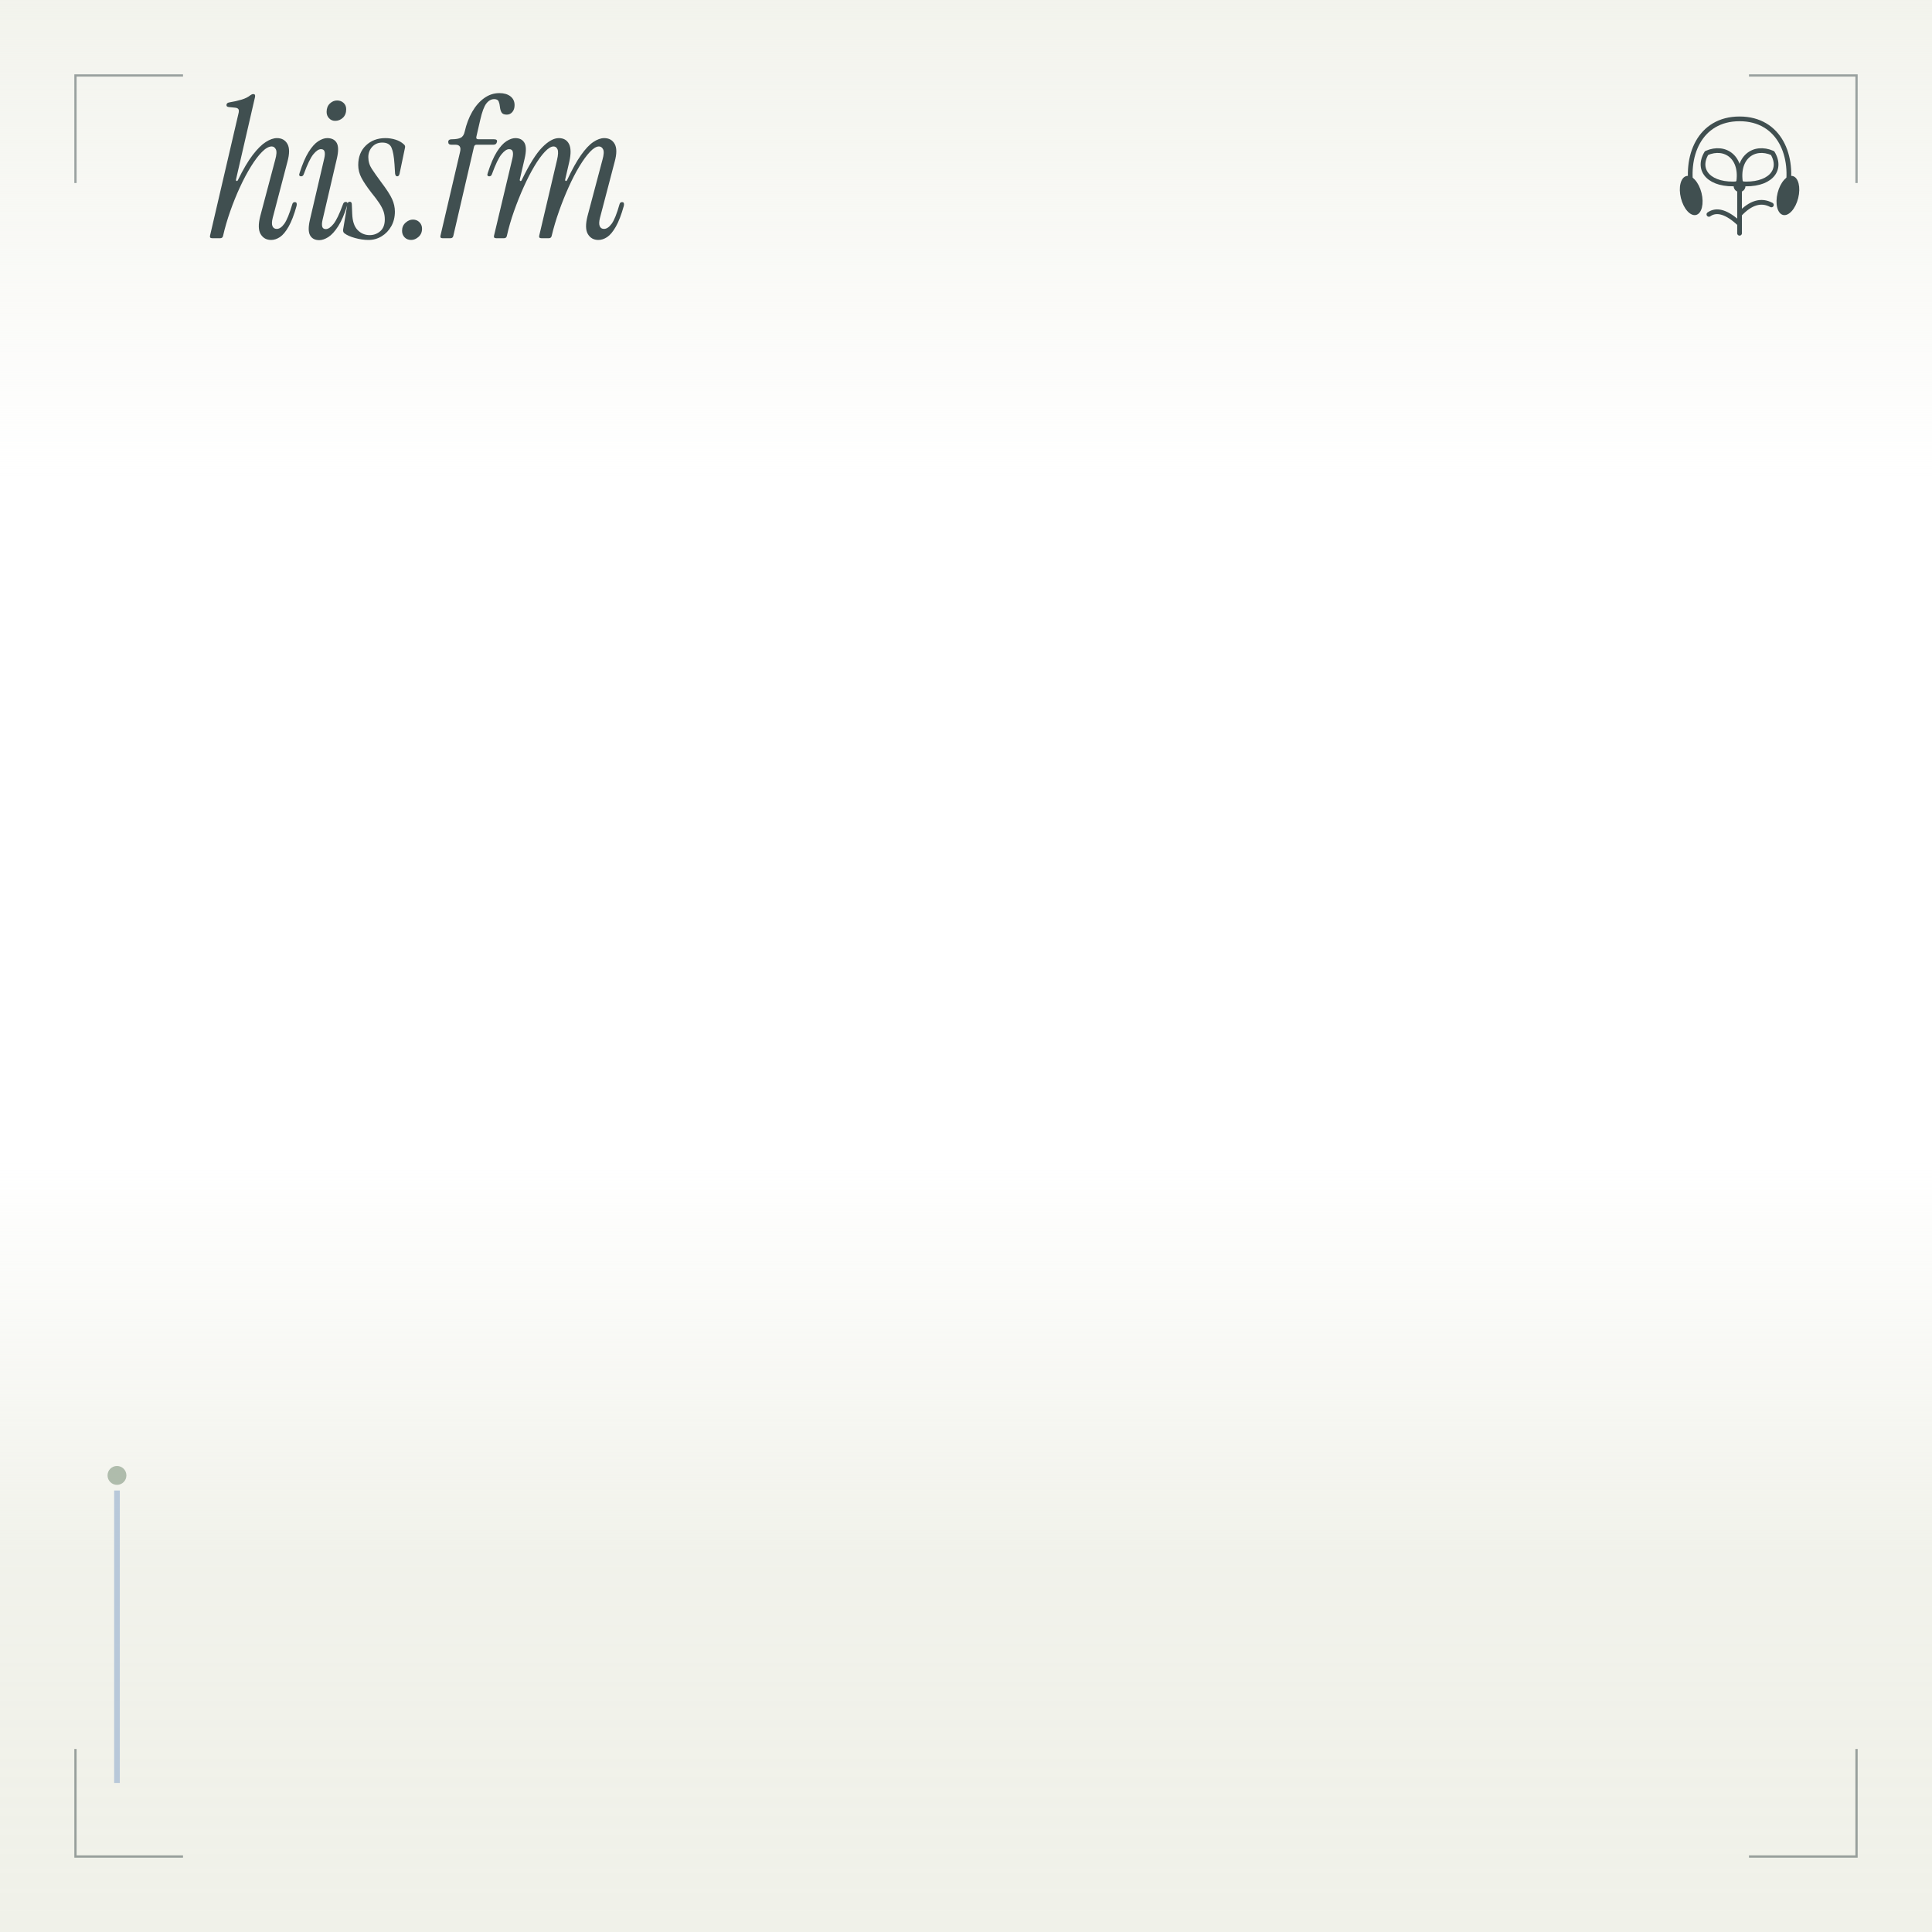
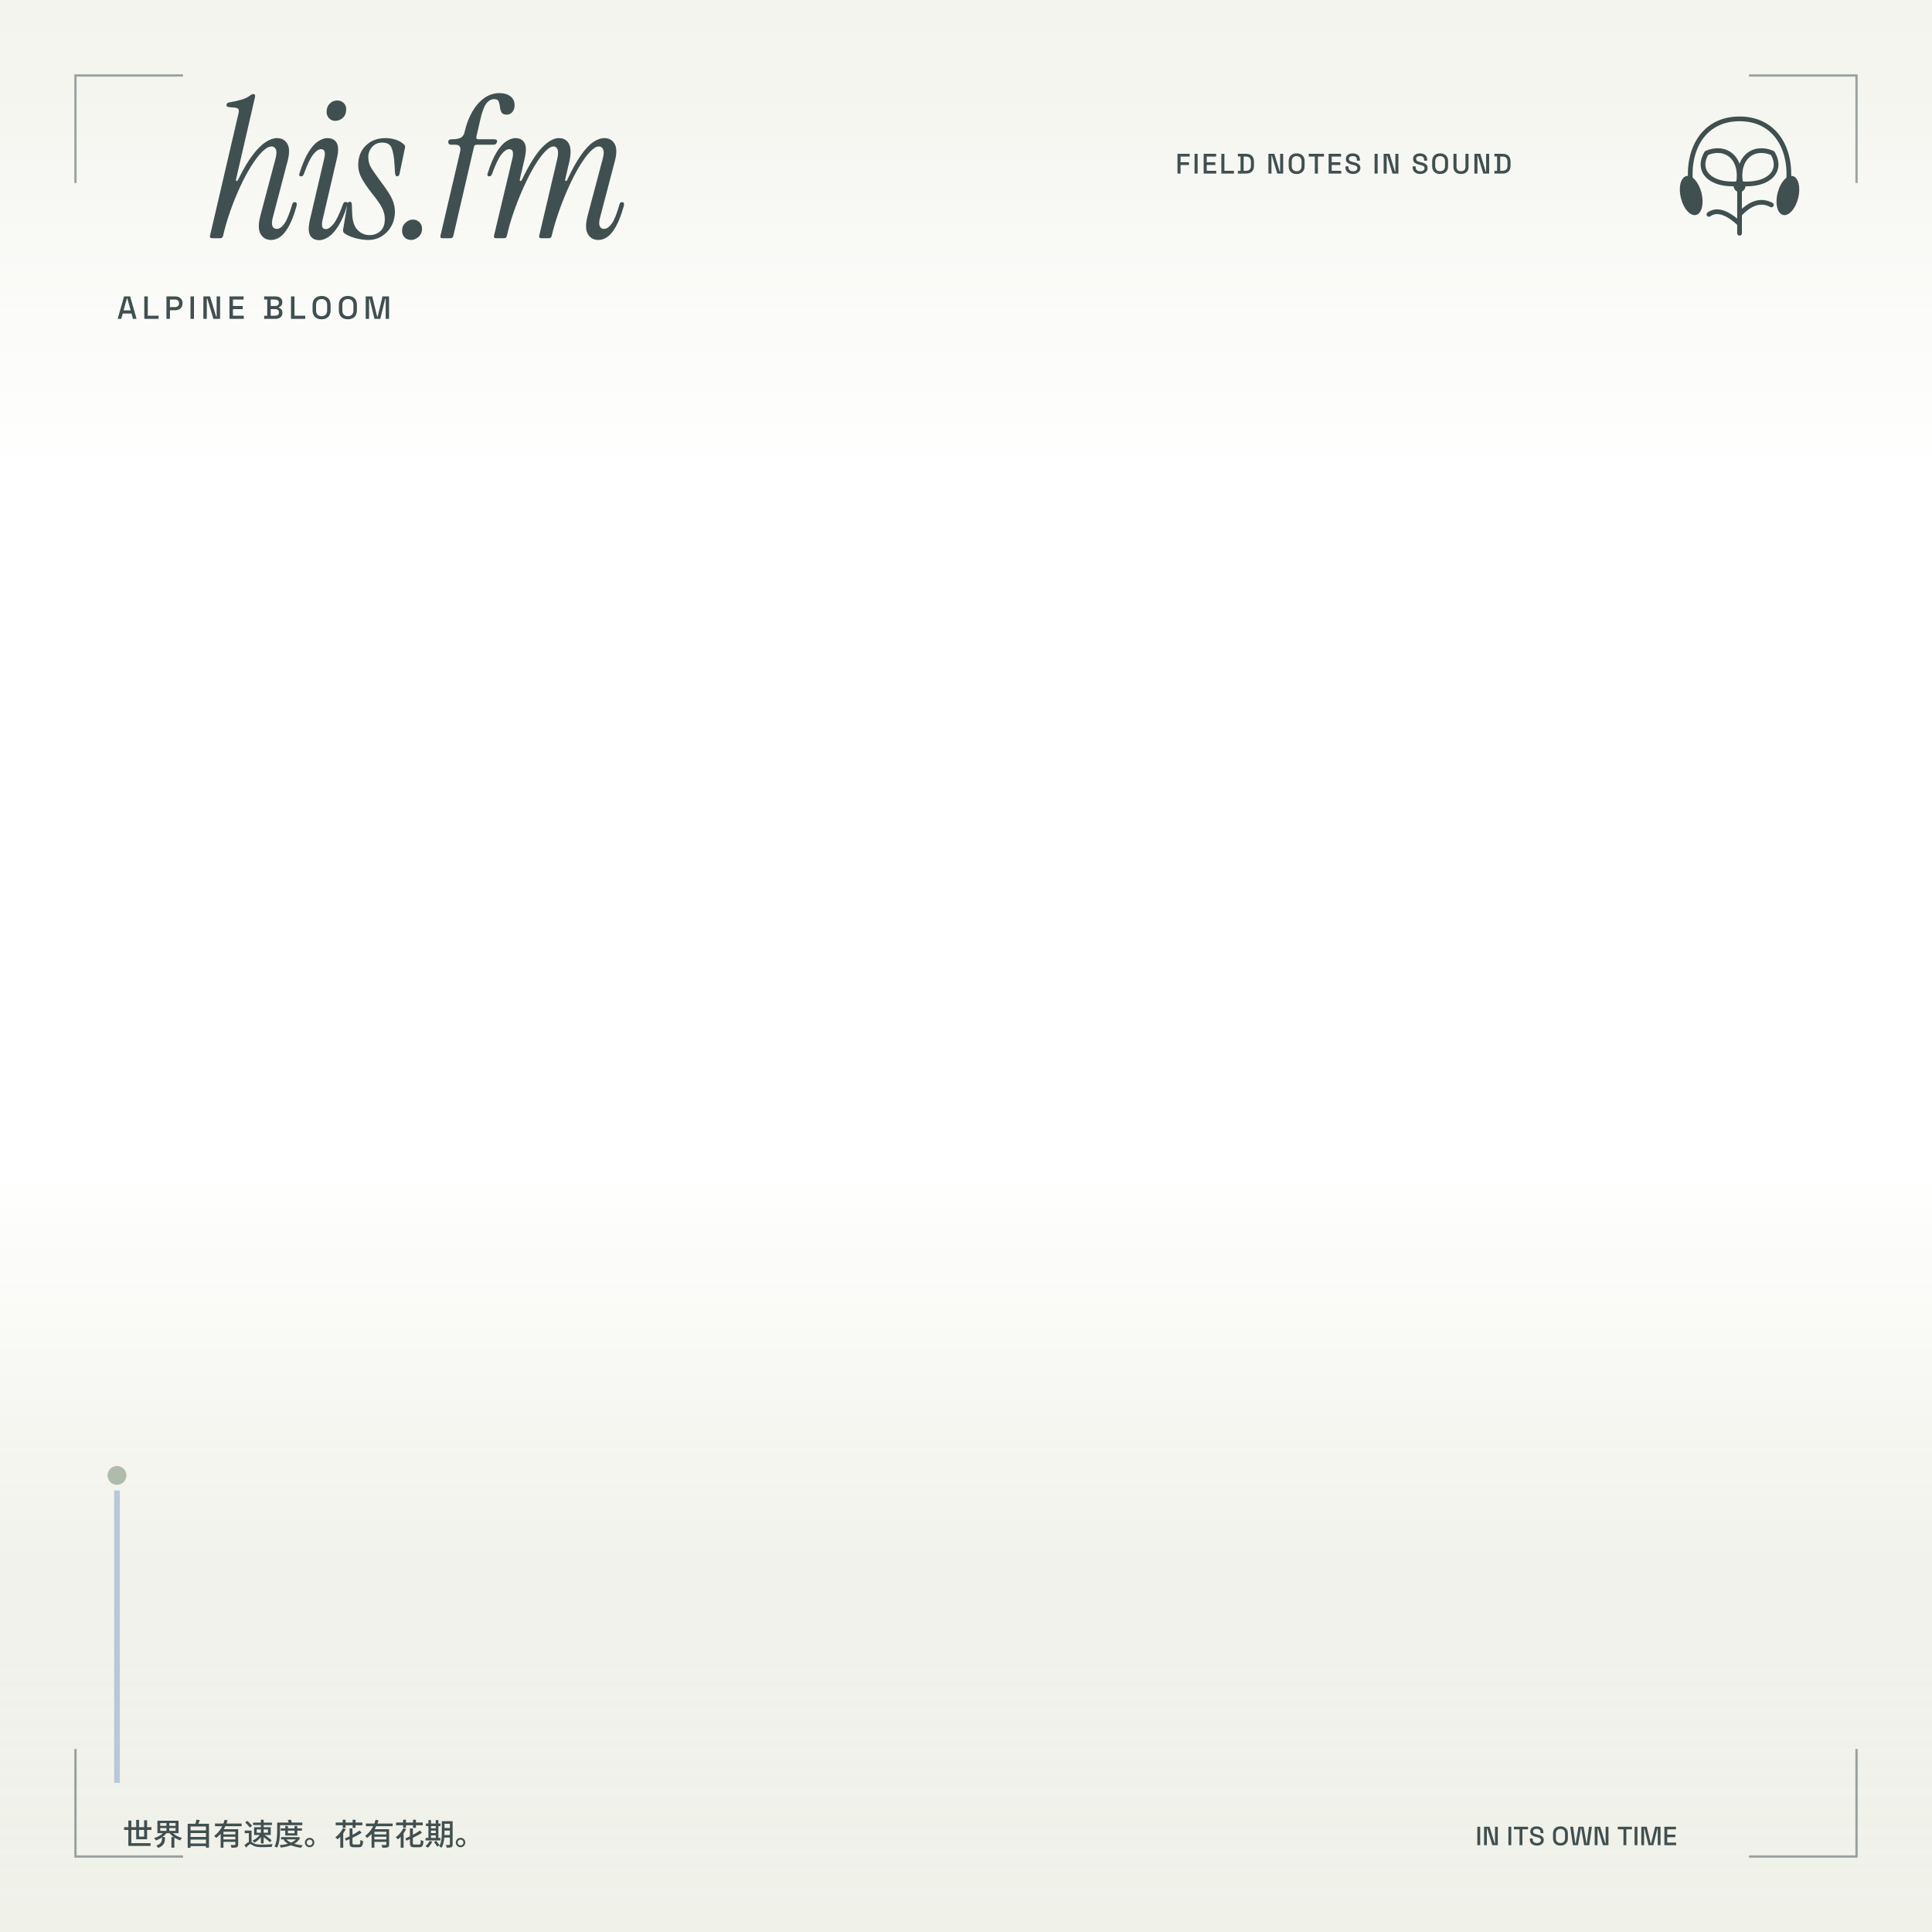
<svg xmlns="http://www.w3.org/2000/svg" width="1600" height="1600" viewBox="0 0 1024 1024" role="img" aria-label="his.fm cover frame">
  <defs>
    <linearGradient id="alpine-mist" x1="0" y1="0" x2="0" y2="1">
      <stop stop-color="#F0F1E9" stop-opacity=".86" />
      <stop offset=".25" stop-color="#F0F1E9" stop-opacity="0" />
      <stop offset=".6" stop-color="#F0F1E9" stop-opacity="0" />
      <stop offset=".8" stop-color="#F0F1E9" stop-opacity=".92" />
      <stop offset="1" stop-color="#F0F1E9" />
    </linearGradient>
  </defs>
  <rect width="1024" height="1024" fill="url(#alpine-mist)" />
  <path d="M40 97V40H97M927 40H984V97M40 927V984H97M927 984H984V927" stroke="#404F50" stroke-opacity=".5" fill="none" stroke-width="1.2" />
  <g transform="translate(54 41) scale(0.5566667)">
    <path fill="#404F50" transform="matrix(0.1846966 0 0 -0.1846966 101.6716 153.153)" d="M322 -9Q286 -9 268.0 21.0Q250 51 266 114L343 404Q354 443 346.5 458.0Q339 473 325 473Q303 473 275.5 445.5Q248 418 218.5 370.5Q189 323 161.5 263.5Q134 204 111.0 138.5Q88 73 74 11Q71 0 60 0H18Q4 0 7 13L153 640Q158 658 153.5 665.0Q149 672 135 673L105 676Q90 677 92 689Q94 698 106 700Q142 706 170.0 714.5Q198 723 215 737Q223 743 230 743Q242 743 239 728L141 303Q140 296 144.0 295.0Q148 294 151 300Q191 382 227.0 429.0Q263 476 294.5 496.0Q326 516 352 516Q389 516 406.0 486.0Q423 456 406 394L330 104Q323 76 329.0 62.0Q335 48 351 48Q371 48 390.0 74.5Q409 101 431 175Q434 186 444 186Q452 186 453.5 180.0Q455 174 453 166Q434 98 412.0 59.5Q390 21 367.5 6.0Q345 -9 322 -9ZM652.0 605Q633.0 605 620.5 618.5Q608.0 632 608.0 651Q608.0 678 624.5 694.0Q641.0 710 662.0 710Q682.0 710 695.5 697.5Q709.0 685 709.0 665Q709.0 637 692.0 621.0Q675.0 605 652.0 605ZM570.0 -10Q537.0 -10 523.0 14.5Q509.0 39 522.0 95L596.0 412Q601.0 434 597.5 446.5Q594.0 459 579.0 459Q561.0 459 539.5 432.5Q518.0 406 491.0 332Q487.0 319 477.0 319Q462.0 319 469.0 337Q491.0 406 515.5 445.0Q540.0 484 565.0 500.0Q590.0 516 611.0 516Q646.0 516 660.0 491.5Q674.0 467 661.0 411L587.0 94Q582.0 72 585.5 59.5Q589.0 47 604.0 47Q622.0 47 643.5 73.5Q665.0 100 692.0 174Q696.0 187 706.0 187Q721.0 187 714.0 169Q693.0 101 667.5 61.5Q642.0 22 617.0 6.0Q592.0 -10 570.0 -10ZM824.0 -9Q791.0 -9 754.5 1.0Q718.0 11 699.0 26Q692.0 32 693.0 44L715.0 175Q717.0 188 727.0 188Q738.0 188 738.0 174L740.0 126Q742.0 69 767.5 42.5Q793.0 16 830.0 16Q862.0 16 885.0 36.5Q908.0 57 908.0 97Q908.0 120 901.0 139.5Q894.0 159 879.0 181.5Q864.0 204 838.0 236Q804.0 280 787.5 311.5Q771.0 343 771.0 377Q771.0 440 810.5 478.0Q850.0 516 911.0 516Q938.0 516 963.5 508.0Q989.0 500 1006.0 484Q1015.0 477 1012.0 466L984.0 332Q981.0 319 972.0 319Q963.0 319 961.0 333L958.0 381Q954.0 441 942.5 467.0Q931.0 493 895.0 493Q863.0 493 843.0 471.0Q823.0 449 823.0 418Q823.0 385 841.0 357.5Q859.0 330 890.0 288Q931.0 234 945.5 202.0Q960.0 170 960.0 137Q960.0 95 941.5 62.0Q923.0 29 892.0 10.0Q861.0 -9 824.0 -9ZM1044.0 -9Q1023.0 -9 1010.0 4.5Q997.0 18 997.0 38Q997.0 64 1015.0 80.0Q1033.0 96 1053.0 96Q1073.0 96 1086.5 82.5Q1100.0 69 1100.0 49Q1100.0 23 1082.0 7.0Q1064.0 -9 1044.0 -9ZM1205.0 0Q1192.0 0 1195.0 13L1296.0 445Q1305.0 482 1272.0 482H1251.0Q1235.0 482 1235.0 496Q1235.0 510 1253.0 510Q1284.0 510 1299.5 518.0Q1315.0 526 1320.0 550Q1333.0 607 1358.5 651.5Q1384.0 696 1420.0 722.0Q1456.0 748 1499.0 748Q1534.0 748 1555.5 731.5Q1577.0 715 1577.0 686Q1577.0 664 1565.5 650.5Q1554.0 637 1537.0 637Q1516.0 637 1509.5 649.0Q1503.0 661 1501.5 677.0Q1500.0 693 1495.0 705.0Q1490.0 717 1472.0 717Q1449.0 717 1431.5 694.5Q1414.0 672 1400.0 610L1380.0 523Q1377.0 510 1391.0 510H1471.0Q1490.0 510 1486.0 496Q1483.0 482 1468.0 482H1381.0Q1371.0 482 1368.0 472L1261.0 11Q1258.0 0 1247.0 0ZM2009.0 -9Q1973.0 -9 1955.0 21.0Q1937.0 51 1953.0 114L2030.0 404Q2041.0 443 2033.5 458.0Q2026.0 473 2012.0 473Q1992.0 473 1966.0 445.5Q1940.0 418 1911.5 371.0Q1883.0 324 1856.0 264.0Q1829.0 204 1806.0 139.0Q1783.0 74 1768.0 11Q1765.0 0 1754.0 0H1715.0Q1701.0 0 1704.0 13L1796.0 404Q1805.0 443 1798.5 458.0Q1792.0 473 1778.0 473Q1759.0 473 1733.0 445.5Q1707.0 418 1679.0 371.0Q1651.0 324 1624.0 264.0Q1597.0 204 1574.0 139.0Q1551.0 74 1537.0 11Q1534.0 0 1523.0 0H1482.0Q1468.0 0 1471.0 13L1566.0 412Q1571.0 434 1567.5 446.5Q1564.0 459 1549.0 459Q1531.0 459 1509.5 432.5Q1488.0 406 1461.0 332Q1457.0 319 1447.0 319Q1432.0 319 1439.0 337Q1461.0 406 1485.5 445.0Q1510.0 484 1535.0 500.0Q1560.0 516 1581.0 516Q1614.0 516 1628.0 491.5Q1642.0 467 1629.0 411L1604.0 303Q1603.0 296 1607.0 295.0Q1611.0 294 1614.0 300Q1672.0 420 1719.0 468.0Q1766.0 516 1805.0 516Q1842.0 516 1857.5 486.0Q1873.0 456 1859.0 394L1838.0 303Q1837.0 296 1841.0 295.0Q1845.0 294 1848.0 300Q1886.0 381 1919.5 428.5Q1953.0 476 1983.0 496.0Q2013.0 516 2039.0 516Q2076.0 516 2093.0 486.0Q2110.0 456 2093.0 394L2017.0 104Q2010.0 76 2016.0 62.0Q2022.0 48 2038.0 48Q2058.0 48 2077.5 74.5Q2097.0 101 2118.0 175Q2121.0 186 2131.0 186Q2139.0 186 2140.5 180.0Q2142.0 174 2140.0 166Q2121.0 98 2099.0 59.5Q2077.0 21 2054.5 6.0Q2032.0 -9 2009.0 -9Z" />
  </g>
  <g transform="translate(882 53) scale(0.625)">
    <g fill="none" stroke="#404F50" stroke-width="4" stroke-linecap="round" stroke-linejoin="round">
      <path d="M24 79C17 48 30 16 64 16C98 16 111 48 104 79M64 70V113M64 105Q48 90 38 97M64 97Q78 82 91 89" />
      <path d="M63 71C39 73 27 60 36 45C52 38 67 49 63 71ZM65 71C89 73 101 60 92 45C76 38 61 49 65 71Z" />
    </g>
    <g fill="#404F50">
      <ellipse cx="23" cy="81" rx="9" ry="17" transform="rotate(-14 23 81)" />
      <ellipse cx="105" cy="81" rx="9" ry="17" transform="rotate(14 105 81)" />
      <circle cx="64" cy="73" r="5" />
    </g>
  </g>
+   <path fill="#404F50" d="M62.365 169.0 65.761 157.1H68.981L72.377 169.0H70.475L69.698 166.192H65.044L64.267 169.0ZM65.494 164.498H69.249L67.506 158.243H67.236ZM76.483 169.0V157.1H78.323V167.329H84.048V169.0ZM88.227 169.0V157.1H92.951Q94.049 157.1 94.901 157.533Q95.754 157.965 96.241 158.758Q96.729 159.55 96.729 160.654V160.88Q96.729 161.973 96.227 162.774Q95.726 163.574 94.873 164.004Q94.021 164.434 92.951 164.434H90.066V169.0ZM90.066 162.763H92.765Q93.731 162.763 94.31 162.255Q94.889 161.748 94.889 160.852V160.682Q94.889 159.78 94.316 159.276Q93.743 158.771 92.765 158.771H90.066ZM100.971 169.0V157.1H102.811V169.0ZM107.793 169.0V157.1H111.322L114.559 167.779H114.83V157.1H116.647V169.0H113.118L109.88 158.315H109.61V169.0ZM121.629 169.0V157.1H129.118V158.771H123.469V162.175H128.642V163.846H123.469V167.329H129.209V169.0ZM140.019 169.0V167.373H141.631V158.727H140.019V157.1H146.062Q147.126 157.1 147.931 157.468Q148.735 157.837 149.186 158.508Q149.636 159.18 149.636 160.097V160.255Q149.636 161.077 149.324 161.605Q149.012 162.132 148.581 162.421Q148.149 162.711 147.752 162.836V163.106Q148.149 163.208 148.6 163.5Q149.051 163.793 149.366 164.326Q149.68 164.859 149.68 165.703V165.873Q149.68 166.853 149.218 167.555Q148.756 168.258 147.949 168.629Q147.141 169.0 146.088 169.0ZM143.47 167.329H145.876Q146.797 167.329 147.319 166.889Q147.841 166.448 147.841 165.666V165.508Q147.841 164.726 147.324 164.286Q146.808 163.846 145.876 163.846H143.47ZM143.47 162.174H145.877Q146.741 162.174 147.269 161.737Q147.797 161.3 147.797 160.558V160.388Q147.797 159.635 147.274 159.203Q146.752 158.771 145.877 158.771H143.47ZM154.23 169.0V157.1H156.07V167.329H161.795V169.0ZM170.449 169.238Q168.259 169.238 166.963 168.005Q165.667 166.773 165.667 164.448V161.652Q165.667 159.327 166.963 158.094Q168.259 156.862 170.449 156.862Q172.64 156.862 173.936 158.094Q175.232 159.327 175.232 161.652V164.448Q175.232 166.773 173.936 168.005Q172.64 169.238 170.449 169.238ZM170.449 167.589Q171.85 167.589 172.622 166.763Q173.393 165.937 173.393 164.504V161.596Q173.393 160.163 172.622 159.337Q171.85 158.511 170.449 158.511Q169.066 158.511 168.286 159.337Q167.506 160.163 167.506 161.596V164.504Q167.506 165.937 168.286 166.763Q169.066 167.589 170.449 167.589ZM184.382 169.238Q182.192 169.238 180.895 168.005Q179.599 166.773 179.599 164.448V161.652Q179.599 159.327 180.895 158.094Q182.192 156.862 184.382 156.862Q186.572 156.862 187.869 158.094Q189.165 159.327 189.165 161.652V164.448Q189.165 166.773 187.869 168.005Q186.572 169.238 184.382 169.238ZM184.382 167.589Q185.783 167.589 186.554 166.763Q187.325 165.937 187.325 164.504V161.596Q187.325 160.163 186.554 159.337Q185.783 158.511 184.382 158.511Q182.998 158.511 182.218 159.337Q181.438 160.163 181.438 161.596V164.504Q181.438 165.937 182.218 166.763Q182.998 167.589 184.382 167.589ZM193.839 169.0V157.1H197.29L199.889 167.779H200.159L202.757 157.1H206.208V169.0H204.425V158.398H204.155L201.567 169.0H198.48L195.893 158.398H195.623V169.0Z" />
+   <path fill="#404F50" d="M624.095 92.0V81.5H630.569V82.975H625.718V85.998H630.183V87.472H625.718V92.0ZM633.147 92.0V81.5H634.77V92.0ZM637.96 92.0V81.5H644.568V82.975H639.583V85.978H644.148V87.453H639.583V90.525H644.648V92.0ZM647.338 92.0V81.5H648.961V90.525H654.013V92.0ZM656.1 92.0V90.564H657.522V82.936H656.1V81.5H660.305Q662.399 81.5 663.517 82.562Q664.635 83.624 664.635 85.77V87.735Q664.635 89.881 663.517 90.941Q662.399 92.0 660.305 92.0ZM659.145 90.525H660.324Q661.681 90.525 662.347 89.838Q663.012 89.15 663.012 87.79V85.716Q663.012 84.34 662.347 83.66Q661.681 82.98 660.324 82.98H659.145ZM672.294 92.0V81.5H675.409L678.265 90.923H678.504V81.5H680.107V92.0H676.993L674.137 82.572H673.898V92.0ZM687.246 92.21Q685.313 92.21 684.17 91.123Q683.026 90.035 683.026 87.984V85.516Q683.026 83.465 684.17 82.377Q685.313 81.29 687.246 81.29Q689.179 81.29 690.323 82.377Q691.466 83.465 691.466 85.516V87.984Q691.466 90.035 690.323 91.123Q689.179 92.21 687.246 92.21ZM687.246 90.755Q688.482 90.755 689.163 90.026Q689.843 89.297 689.843 88.033V85.467Q689.843 84.203 689.163 83.474Q688.482 82.745 687.246 82.745Q686.025 82.745 685.337 83.474Q684.649 84.203 684.649 85.467V88.033Q684.649 89.297 685.337 90.026Q686.025 90.755 687.246 90.755ZM696.888 92.0V82.975H693.671V81.5H701.729V82.975H698.511V92.0ZM704.205 92.0V81.5H710.813V82.975H705.828V85.978H710.393V87.453H705.828V90.525H710.893V92.0ZM717.155 92.21Q715.971 92.21 715.057 91.788Q714.142 91.366 713.623 90.554Q713.103 89.741 713.103 88.559V88.186H714.707V88.559Q714.707 89.682 715.378 90.234Q716.05 90.785 717.155 90.785Q718.274 90.785 718.848 90.309Q719.421 89.833 719.421 89.093Q719.421 88.59 719.152 88.28Q718.884 87.971 718.385 87.778Q717.886 87.584 717.196 87.424L716.636 87.291Q715.634 87.056 714.896 86.699Q714.157 86.342 713.753 85.76Q713.348 85.179 713.348 84.256Q713.348 83.332 713.8 82.668Q714.253 82.004 715.067 81.647Q715.881 81.29 716.975 81.29Q718.068 81.29 718.93 81.665Q719.792 82.039 720.289 82.776Q720.786 83.512 720.786 84.621V85.16H719.182V84.621Q719.182 83.942 718.905 83.525Q718.628 83.107 718.13 82.911Q717.632 82.715 716.975 82.715Q716.006 82.715 715.479 83.11Q714.952 83.506 714.952 84.217Q714.952 84.69 715.186 84.997Q715.42 85.304 715.869 85.5Q716.319 85.695 716.981 85.846L717.541 85.979Q718.561 86.203 719.343 86.56Q720.126 86.916 720.575 87.513Q721.025 88.11 721.025 89.054Q721.025 89.998 720.548 90.707Q720.071 91.416 719.202 91.813Q718.333 92.21 717.155 92.21ZM728.556 92.0V81.5H730.18V92.0ZM733.37 92.0V81.5H736.484L739.34 90.923H739.579V81.5H741.182V92.0H738.068L735.212 82.572H734.973V92.0ZM752.775 92.21Q751.591 92.21 750.677 91.788Q749.763 91.366 749.243 90.554Q748.723 89.741 748.723 88.559V88.186H750.327V88.559Q750.327 89.682 750.998 90.234Q751.67 90.785 752.775 90.785Q753.895 90.785 754.468 90.309Q755.041 89.833 755.041 89.093Q755.041 88.59 754.773 88.28Q754.504 87.971 754.005 87.778Q753.507 87.584 752.816 87.424L752.256 87.291Q751.255 87.056 750.516 86.699Q749.778 86.342 749.373 85.76Q748.969 85.179 748.969 84.256Q748.969 83.332 749.421 82.668Q749.873 82.004 750.687 81.647Q751.501 81.29 752.595 81.29Q753.688 81.29 754.55 81.665Q755.412 82.039 755.909 82.776Q756.406 83.512 756.406 84.621V85.16H754.803V84.621Q754.803 83.942 754.526 83.525Q754.248 83.107 753.75 82.911Q753.253 82.715 752.595 82.715Q751.627 82.715 751.099 83.11Q750.572 83.506 750.572 84.217Q750.572 84.69 750.806 84.997Q751.04 85.304 751.49 85.5Q751.939 85.695 752.601 85.846L753.161 85.979Q754.181 86.203 754.964 86.56Q755.746 86.916 756.196 87.513Q756.645 88.11 756.645 89.054Q756.645 89.998 756.168 90.707Q755.691 91.416 754.822 91.813Q753.953 92.21 752.775 92.21ZM763.295 92.21Q761.362 92.21 760.218 91.123Q759.074 90.035 759.074 87.984V85.516Q759.074 83.465 760.218 82.377Q761.362 81.29 763.295 81.29Q765.227 81.29 766.371 82.377Q767.515 83.465 767.515 85.516V87.984Q767.515 90.035 766.371 91.123Q765.227 92.21 763.295 92.21ZM763.295 90.755Q764.53 90.755 765.211 90.026Q765.892 89.297 765.892 88.033V85.467Q765.892 84.203 765.211 83.474Q764.53 82.745 763.295 82.745Q762.074 82.745 761.385 83.474Q760.697 84.203 760.697 85.467V88.033Q760.697 89.297 761.385 90.026Q762.074 90.755 763.295 90.755ZM774.357 92.21Q773.125 92.21 772.229 91.764Q771.333 91.317 770.848 90.464Q770.363 89.61 770.363 88.399V81.5H771.986V88.438Q771.986 89.556 772.602 90.155Q773.217 90.755 774.357 90.755Q775.497 90.755 776.113 90.155Q776.729 89.556 776.729 88.438V81.5H778.352V88.399Q778.352 89.61 777.87 90.464Q777.387 91.317 776.488 91.764Q775.59 92.21 774.357 92.21ZM781.471 92.0V81.5H784.585L787.442 90.923H787.68V81.5H789.284V92.0H786.17L783.313 82.572H783.075V92.0ZM792.08 92.0V90.564H793.502V82.936H792.08V81.5H796.284Q798.378 81.5 799.496 82.562Q800.615 83.624 800.615 85.77V87.735Q800.615 89.881 799.496 90.941Q798.378 92.0 796.284 92.0ZM795.125 90.525H796.304Q797.661 90.525 798.326 89.838Q798.991 89.15 798.991 87.79V85.716Q798.991 84.34 798.326 83.66Q797.661 82.98 796.304 82.98H795.125Z" />
  <path d="M62 790V945" stroke="#B8C8D9" stroke-width="3" />
  <circle cx="62" cy="782" r="5" fill="#AFBCAC" />
+   <path fill="#404F50" d="M65.767 968.434H80.245V969.9H65.767ZM68.03 964.943H69.608V976.911H79.812V978.379H68.03ZM72.197 964.593H73.7V973.452H76.393V964.758H77.968V974.847H72.197ZM84.93 968.898V970.385H93.067V968.898ZM84.93 966.271V967.735H93.067V966.271ZM83.426 965.021H94.633V971.628H83.426ZM90.955 970.806Q91.509 971.558 92.368 972.21Q93.227 972.861 94.288 973.355Q95.349 973.849 96.469 974.135Q96.304 974.282 96.11 974.514Q95.916 974.746 95.744 974.988Q95.572 975.231 95.452 975.429Q94.303 975.05 93.213 974.439Q92.123 973.828 91.217 973.025Q90.312 972.221 89.679 971.285ZM87.103 970.804 88.426 971.335Q87.786 972.237 86.86 973.036Q85.934 973.836 84.851 974.462Q83.768 975.089 82.642 975.491Q82.539 975.295 82.362 975.066Q82.185 974.837 81.995 974.613Q81.806 974.388 81.634 974.242Q82.713 973.931 83.758 973.404Q84.803 972.877 85.677 972.213Q86.551 971.549 87.103 970.804ZM85.861 973.677H87.409V974.711Q87.409 975.287 87.287 975.925Q87.165 976.564 86.806 977.198Q86.446 977.832 85.738 978.411Q85.029 978.991 83.839 979.442Q83.744 979.252 83.559 979.027Q83.374 978.802 83.175 978.585Q82.976 978.367 82.804 978.221Q83.836 977.855 84.449 977.414Q85.061 976.973 85.364 976.5Q85.667 976.028 85.764 975.554Q85.861 975.08 85.861 974.657ZM88.219 965.667H89.748V971.027H88.219ZM90.852 973.69H92.418V979.301H90.852ZM100.501 970.151H109.538V971.563H100.501ZM100.501 973.606H109.538V975.011H100.501ZM100.501 977.078H109.538V978.49H100.501ZM99.473 966.632H110.763V979.291H109.17V968.081H101.001V979.347H99.473ZM104.092 964.466 105.891 964.684Q105.615 965.431 105.311 966.167Q105.006 966.904 104.734 967.434L103.365 967.176Q103.507 966.788 103.646 966.311Q103.785 965.834 103.908 965.352Q104.032 964.87 104.092 964.466ZM113.955 966.507H128.082V967.93H113.955ZM118.041 972.243H125.308V973.522H118.041ZM116.945 969.526H125.077V970.867H118.439V979.335H116.945ZM124.756 969.526H126.24V977.599Q126.24 978.202 126.087 978.549Q125.935 978.896 125.49 979.084Q125.06 979.255 124.369 979.291Q123.678 979.327 122.671 979.327Q122.628 979.016 122.488 978.588Q122.348 978.161 122.194 977.861Q122.68 977.877 123.127 977.89Q123.575 977.902 123.915 977.899Q124.255 977.895 124.397 977.895Q124.603 977.888 124.68 977.817Q124.756 977.746 124.756 977.572ZM119.072 964.487 120.622 964.848Q120.076 966.616 119.238 968.352Q118.401 970.089 117.231 971.587Q116.061 973.085 114.519 974.166Q114.414 973.995 114.232 973.779Q114.051 973.562 113.868 973.35Q113.686 973.139 113.531 973.001Q114.601 972.278 115.482 971.308Q116.364 970.339 117.056 969.212Q117.748 968.084 118.252 966.883Q118.756 965.681 119.072 964.487ZM118.041 974.921H125.308V976.207H118.041ZM133.344 970.221V976.758H131.894V971.626H129.697V970.221ZM129.931 965.9 131.077 965.092Q131.523 965.474 132.012 965.952Q132.501 966.43 132.93 966.892Q133.36 967.354 133.625 967.731L132.407 968.657Q132.169 968.273 131.753 967.79Q131.337 967.306 130.857 966.807Q130.377 966.307 129.931 965.9ZM132.705 976.125Q133.125 976.125 133.512 976.401Q133.899 976.676 134.579 977.025Q135.369 977.444 136.425 977.567Q137.482 977.691 138.767 977.691Q139.639 977.691 140.667 977.653Q141.695 977.616 142.697 977.546Q143.699 977.475 144.467 977.384Q144.39 977.574 144.3 977.845Q144.21 978.117 144.141 978.392Q144.072 978.668 144.056 978.873Q143.637 978.905 142.977 978.933Q142.317 978.962 141.549 978.986Q140.78 979.01 140.04 979.026Q139.3 979.042 138.722 979.042Q137.294 979.042 136.227 978.877Q135.159 978.713 134.292 978.253Q133.764 977.967 133.375 977.693Q132.986 977.42 132.687 977.42Q132.408 977.42 132.045 977.678Q131.683 977.937 131.288 978.359Q130.892 978.78 130.486 979.261L129.55 977.971Q130.388 977.171 131.219 976.648Q132.05 976.125 132.705 976.125ZM136.062 969.636V971.392H142.024V969.636ZM134.666 968.448H143.492V972.571H134.666ZM134.112 966.038H144.135V967.324H134.112ZM138.266 964.512H139.733V977.057H138.266ZM137.894 972.152 139.004 972.561Q138.544 973.396 137.869 974.185Q137.194 974.973 136.402 975.62Q135.609 976.267 134.795 976.681Q134.692 976.5 134.524 976.289Q134.356 976.077 134.174 975.874Q133.993 975.671 133.83 975.533Q134.617 975.203 135.388 974.674Q136.159 974.144 136.818 973.487Q137.477 972.829 137.894 972.152ZM138.644 973.024 139.508 972.132Q140.281 972.588 141.128 973.164Q141.975 973.741 142.733 974.325Q143.49 974.909 143.97 975.399L143.022 976.427Q142.576 975.937 141.84 975.332Q141.104 974.728 140.265 974.117Q139.426 973.507 138.644 973.024ZM148.782 969.05H160.045V970.266H148.782ZM148.959 973.713H157.957V974.927H148.959ZM151.176 967.805H152.615V971.688H156.09V967.805H157.575V972.86H151.176ZM157.563 973.713H157.863L158.129 973.654L159.078 974.148Q158.415 975.393 157.349 976.275Q156.283 977.157 154.928 977.75Q153.574 978.343 152.023 978.699Q150.472 979.054 148.807 979.246Q148.729 978.978 148.548 978.599Q148.368 978.22 148.187 977.972Q149.716 977.848 151.172 977.561Q152.627 977.274 153.877 976.789Q155.128 976.305 156.078 975.595Q157.028 974.886 157.563 973.914ZM151.59 974.657Q152.379 975.638 153.702 976.332Q155.025 977.027 156.751 977.448Q158.478 977.869 160.456 978.03Q160.3 978.186 160.132 978.422Q159.964 978.659 159.818 978.901Q159.671 979.144 159.577 979.342Q157.534 979.115 155.773 978.598Q154.013 978.081 152.623 977.229Q151.234 976.378 150.287 975.162ZM147.623 965.992H160.217V967.404H147.623ZM146.916 965.992H148.417V970.308Q148.417 971.284 148.361 972.449Q148.305 973.613 148.145 974.835Q147.985 976.056 147.681 977.211Q147.377 978.365 146.874 979.331Q146.725 979.212 146.471 979.083Q146.216 978.954 145.956 978.835Q145.696 978.715 145.497 978.663Q145.991 977.749 146.275 976.676Q146.558 975.603 146.697 974.479Q146.836 973.356 146.876 972.29Q146.916 971.224 146.916 970.317ZM152.502 964.744 154.025 964.394Q154.293 964.896 154.543 965.489Q154.792 966.083 154.891 966.504L153.287 966.911Q153.199 966.483 152.979 965.864Q152.759 965.246 152.502 964.744ZM164.103 974.07Q164.805 974.07 165.366 974.409Q165.927 974.748 166.266 975.314Q166.605 975.88 166.605 976.573Q166.605 977.258 166.266 977.828Q165.927 978.399 165.365 978.738Q164.803 979.076 164.1 979.076Q163.415 979.076 162.846 978.738Q162.277 978.399 161.938 977.828Q161.599 977.258 161.599 976.573Q161.599 975.88 161.938 975.314Q162.277 974.748 162.847 974.409Q163.418 974.07 164.103 974.07ZM164.106 978.113Q164.747 978.113 165.194 977.663Q165.641 977.213 165.641 976.572Q165.641 976.149 165.437 975.799Q165.233 975.45 164.883 975.242Q164.533 975.034 164.103 975.034Q163.687 975.034 163.337 975.242Q162.987 975.45 162.775 975.799Q162.563 976.148 162.563 976.573Q162.563 976.998 162.775 977.351Q162.987 977.704 163.335 977.908Q163.683 978.113 164.106 978.113ZM185.28 969.117H186.826V976.826Q186.826 977.334 186.985 977.481Q187.143 977.628 187.697 977.628Q187.828 977.628 188.159 977.628Q188.491 977.628 188.89 977.628Q189.289 977.628 189.636 977.628Q189.982 977.628 190.143 977.628Q190.494 977.628 190.671 977.441Q190.848 977.254 190.927 976.73Q191.006 976.206 191.045 975.197Q191.216 975.325 191.467 975.451Q191.717 975.576 191.985 975.67Q192.253 975.765 192.468 975.824Q192.375 977.071 192.161 977.781Q191.947 978.492 191.5 978.788Q191.054 979.084 190.252 979.084Q190.139 979.084 189.863 979.084Q189.587 979.084 189.237 979.084Q188.887 979.084 188.537 979.084Q188.187 979.084 187.912 979.084Q187.637 979.084 187.53 979.084Q186.646 979.084 186.16 978.882Q185.673 978.679 185.476 978.188Q185.28 977.696 185.28 976.819ZM190.581 970.166 191.653 971.395Q190.555 972.156 189.188 972.893Q187.821 973.631 186.341 974.309Q184.861 974.988 183.398 975.59Q183.328 975.322 183.143 974.993Q182.958 974.664 182.803 974.432Q184.218 973.846 185.654 973.133Q187.09 972.42 188.37 971.657Q189.65 970.893 190.581 970.166ZM181.776 968.965 183.272 969.432Q182.742 970.486 182.038 971.49Q181.333 972.493 180.541 973.359Q179.749 974.225 178.947 974.876Q178.816 974.73 178.592 974.53Q178.368 974.331 178.126 974.132Q177.885 973.934 177.705 973.812Q178.514 973.247 179.275 972.477Q180.036 971.706 180.679 970.803Q181.323 969.9 181.776 968.965ZM177.924 965.966H192.069V967.416H177.924ZM181.646 964.489H183.177V968.717H181.646ZM186.909 964.489H188.457V968.78H186.909ZM180.368 972.114 181.909 970.573 181.916 970.582V979.337H180.368ZM193.955 966.507H208.082V967.93H193.955ZM198.041 972.243H205.308V973.522H198.041ZM196.945 969.526H205.077V970.867H198.439V979.335H196.945ZM204.756 969.526H206.24V977.599Q206.24 978.202 206.087 978.549Q205.935 978.896 205.49 979.084Q205.06 979.255 204.369 979.291Q203.678 979.327 202.671 979.327Q202.628 979.016 202.488 978.588Q202.348 978.161 202.194 977.861Q202.68 977.877 203.127 977.89Q203.575 977.902 203.915 977.899Q204.255 977.895 204.397 977.895Q204.603 977.888 204.68 977.817Q204.756 977.746 204.756 977.572ZM199.072 964.487 200.622 964.848Q200.076 966.616 199.238 968.352Q198.401 970.089 197.231 971.587Q196.061 973.085 194.519 974.166Q194.414 973.995 194.232 973.779Q194.051 973.562 193.868 973.35Q193.686 973.139 193.531 973.001Q194.601 972.278 195.482 971.308Q196.364 970.339 197.056 969.212Q197.748 968.084 198.252 966.883Q198.756 965.681 199.072 964.487ZM198.041 974.921H205.308V976.207H198.041ZM217.28 969.117H218.826V976.826Q218.826 977.334 218.985 977.481Q219.143 977.628 219.697 977.628Q219.828 977.628 220.159 977.628Q220.491 977.628 220.89 977.628Q221.289 977.628 221.636 977.628Q221.982 977.628 222.143 977.628Q222.494 977.628 222.671 977.441Q222.848 977.254 222.927 976.73Q223.006 976.206 223.045 975.197Q223.216 975.325 223.467 975.451Q223.717 975.576 223.985 975.67Q224.253 975.765 224.468 975.824Q224.375 977.071 224.161 977.781Q223.947 978.492 223.5 978.788Q223.054 979.084 222.252 979.084Q222.139 979.084 221.863 979.084Q221.587 979.084 221.237 979.084Q220.887 979.084 220.537 979.084Q220.187 979.084 219.912 979.084Q219.637 979.084 219.53 979.084Q218.646 979.084 218.16 978.882Q217.673 978.679 217.476 978.188Q217.28 977.696 217.28 976.819ZM222.581 970.166 223.653 971.395Q222.555 972.156 221.188 972.893Q219.821 973.631 218.341 974.309Q216.861 974.988 215.398 975.59Q215.328 975.322 215.143 974.993Q214.958 974.664 214.803 974.432Q216.218 973.846 217.654 973.133Q219.09 972.42 220.37 971.657Q221.65 970.893 222.581 970.166ZM213.776 968.965 215.272 969.432Q214.742 970.486 214.038 971.49Q213.333 972.493 212.541 973.359Q211.749 974.225 210.947 974.876Q210.816 974.73 210.592 974.53Q210.368 974.331 210.126 974.132Q209.885 973.934 209.705 973.812Q210.514 973.247 211.275 972.477Q212.036 971.706 212.679 970.803Q213.323 969.9 213.776 968.965ZM209.924 965.966H224.069V967.416H209.924ZM213.646 964.489H215.177V968.717H213.646ZM218.909 964.489H220.457V968.78H218.909ZM212.368 972.114 213.909 970.573 213.916 970.582V979.337H212.368ZM234.802 965.252H239.108V966.63H234.802ZM234.802 968.9H239.108V970.242H234.802ZM234.788 972.6H239.129V973.96H234.788ZM238.446 965.252H239.905V977.558Q239.905 978.154 239.761 978.496Q239.616 978.839 239.237 979.027Q238.864 979.207 238.261 979.259Q237.658 979.311 236.767 979.302Q236.733 978.993 236.602 978.566Q236.471 978.14 236.317 977.849Q236.899 977.874 237.426 977.874Q237.952 977.874 238.126 977.867Q238.302 977.86 238.374 977.791Q238.446 977.723 238.446 977.54ZM234.172 965.252H235.595V971.095Q235.595 972.027 235.539 973.118Q235.483 974.209 235.32 975.332Q235.156 976.456 234.838 977.505Q234.52 978.554 233.989 979.402Q233.867 979.265 233.643 979.092Q233.419 978.92 233.186 978.765Q232.954 978.611 232.782 978.541Q233.427 977.484 233.722 976.19Q234.016 974.897 234.094 973.571Q234.172 972.245 234.172 971.095ZM225.759 966.515H233.498V967.848H225.759ZM227.728 969.062H231.682V970.243H227.728ZM227.735 971.575H231.689V972.763H227.735ZM225.555 974.143H233.449V975.476H225.555ZM227.072 964.679H228.441V974.65H227.072ZM230.956 964.679H232.352V974.65H230.956ZM227.678 975.721 229.117 976.129Q228.676 977.03 228.027 977.902Q227.378 978.774 226.731 979.364Q226.601 979.233 226.377 979.065Q226.154 978.897 225.922 978.734Q225.689 978.57 225.509 978.476Q226.168 977.955 226.749 977.224Q227.33 976.493 227.678 975.721ZM230.01 976.316 231.172 975.684Q231.492 976.035 231.827 976.461Q232.162 976.888 232.459 977.299Q232.755 977.711 232.926 978.047L231.694 978.762Q231.548 978.435 231.266 978.011Q230.983 977.587 230.653 977.135Q230.323 976.684 230.01 976.316ZM244.103 974.07Q244.805 974.07 245.366 974.409Q245.927 974.748 246.266 975.314Q246.605 975.88 246.605 976.573Q246.605 977.258 246.266 977.828Q245.927 978.399 245.365 978.738Q244.803 979.076 244.1 979.076Q243.415 979.076 242.846 978.738Q242.277 978.399 241.938 977.828Q241.599 977.258 241.599 976.573Q241.599 975.88 241.938 975.314Q242.277 974.748 242.847 974.409Q243.418 974.07 244.103 974.07ZM244.106 978.113Q244.747 978.113 245.194 977.663Q245.641 977.213 245.641 976.572Q245.641 976.149 245.437 975.799Q245.233 975.45 244.883 975.242Q244.533 975.034 244.103 975.034Q243.687 975.034 243.337 975.242Q242.987 975.45 242.775 975.799Q242.563 976.148 242.563 976.573Q242.563 976.998 242.775 977.351Q242.987 977.704 243.335 977.908Q243.683 978.113 244.106 978.113Z" />
+   <path fill="#404F50" d="M783.022 978.0V968.2H784.537V978.0ZM786.581 978.0V968.2H789.487L792.153 976.995H792.376V968.2H793.873V978.0H790.966L788.3 969.2H788.077V978.0ZM799.492 978.0V968.2H801.007V978.0ZM805.388 978.0V969.576H802.385V968.2H809.906V969.576H806.903V978.0ZM814.617 978.196Q813.512 978.196 812.659 977.802Q811.805 977.408 811.32 976.65Q810.835 975.892 810.835 974.788V974.44H812.332V974.788Q812.332 975.837 812.959 976.351Q813.585 976.866 814.617 976.866Q815.662 976.866 816.197 976.422Q816.732 975.978 816.732 975.287Q816.732 974.817 816.481 974.528Q816.231 974.24 815.765 974.059Q815.3 973.878 814.655 973.729L814.132 973.605Q813.198 973.386 812.508 973.052Q811.819 972.719 811.442 972.176Q811.064 971.634 811.064 970.772Q811.064 969.91 811.486 969.29Q811.908 968.67 812.668 968.337Q813.428 968.004 814.449 968.004Q815.469 968.004 816.273 968.354Q817.078 968.703 817.542 969.391Q818.006 970.078 818.006 971.113V971.616H816.509V971.113Q816.509 970.479 816.251 970.09Q815.992 969.7 815.527 969.517Q815.062 969.334 814.449 969.334Q813.545 969.334 813.053 969.703Q812.561 970.072 812.561 970.735Q812.561 971.178 812.779 971.464Q812.997 971.75 813.417 971.933Q813.837 972.116 814.454 972.256L814.977 972.38Q815.929 972.59 816.659 972.923Q817.39 973.255 817.809 973.812Q818.229 974.369 818.229 975.25Q818.229 976.132 817.783 976.794Q817.338 977.455 816.527 977.826Q815.716 978.196 814.617 978.196ZM827.077 978.196Q825.273 978.196 824.206 977.181Q823.138 976.166 823.138 974.252V971.948Q823.138 970.034 824.206 969.019Q825.273 968.004 827.077 968.004Q828.881 968.004 829.949 969.019Q831.016 970.034 831.016 971.948V974.252Q831.016 976.166 829.949 977.181Q828.881 978.196 827.077 978.196ZM827.077 976.838Q828.231 976.838 828.866 976.158Q829.501 975.477 829.501 974.298V971.902Q829.501 970.723 828.866 970.042Q828.231 969.362 827.077 969.362Q825.938 969.362 825.295 970.042Q824.653 970.723 824.653 971.902V974.298Q824.653 975.477 825.295 976.158Q825.938 976.838 827.077 976.838ZM833.694 978.0 832.254 968.2H833.764L834.932 976.977H835.155L836.666 968.2H839.319L840.83 976.977H841.053L842.22 968.2H843.731L842.291 978.0H839.633L838.104 969.096H837.881L836.352 978.0ZM845.222 978.0V968.2H848.128L850.795 976.995H851.017V968.2H852.514V978.0H849.607L846.941 969.2H846.719V978.0ZM860.47 978.0V969.576H857.467V968.2H864.988V969.576H861.985V978.0ZM866.365 978.0V968.2H867.88V978.0ZM869.924 978.0V968.2H872.766L874.906 976.995H875.129L877.269 968.2H880.111V978.0H878.642V969.269H878.419L876.289 978.0H873.746L871.615 969.269H871.393V978.0ZM882.155 978.0V968.2H888.322V969.576H883.669V972.38H887.93V973.756H883.669V976.624H888.397V978.0Z" />
</svg>
